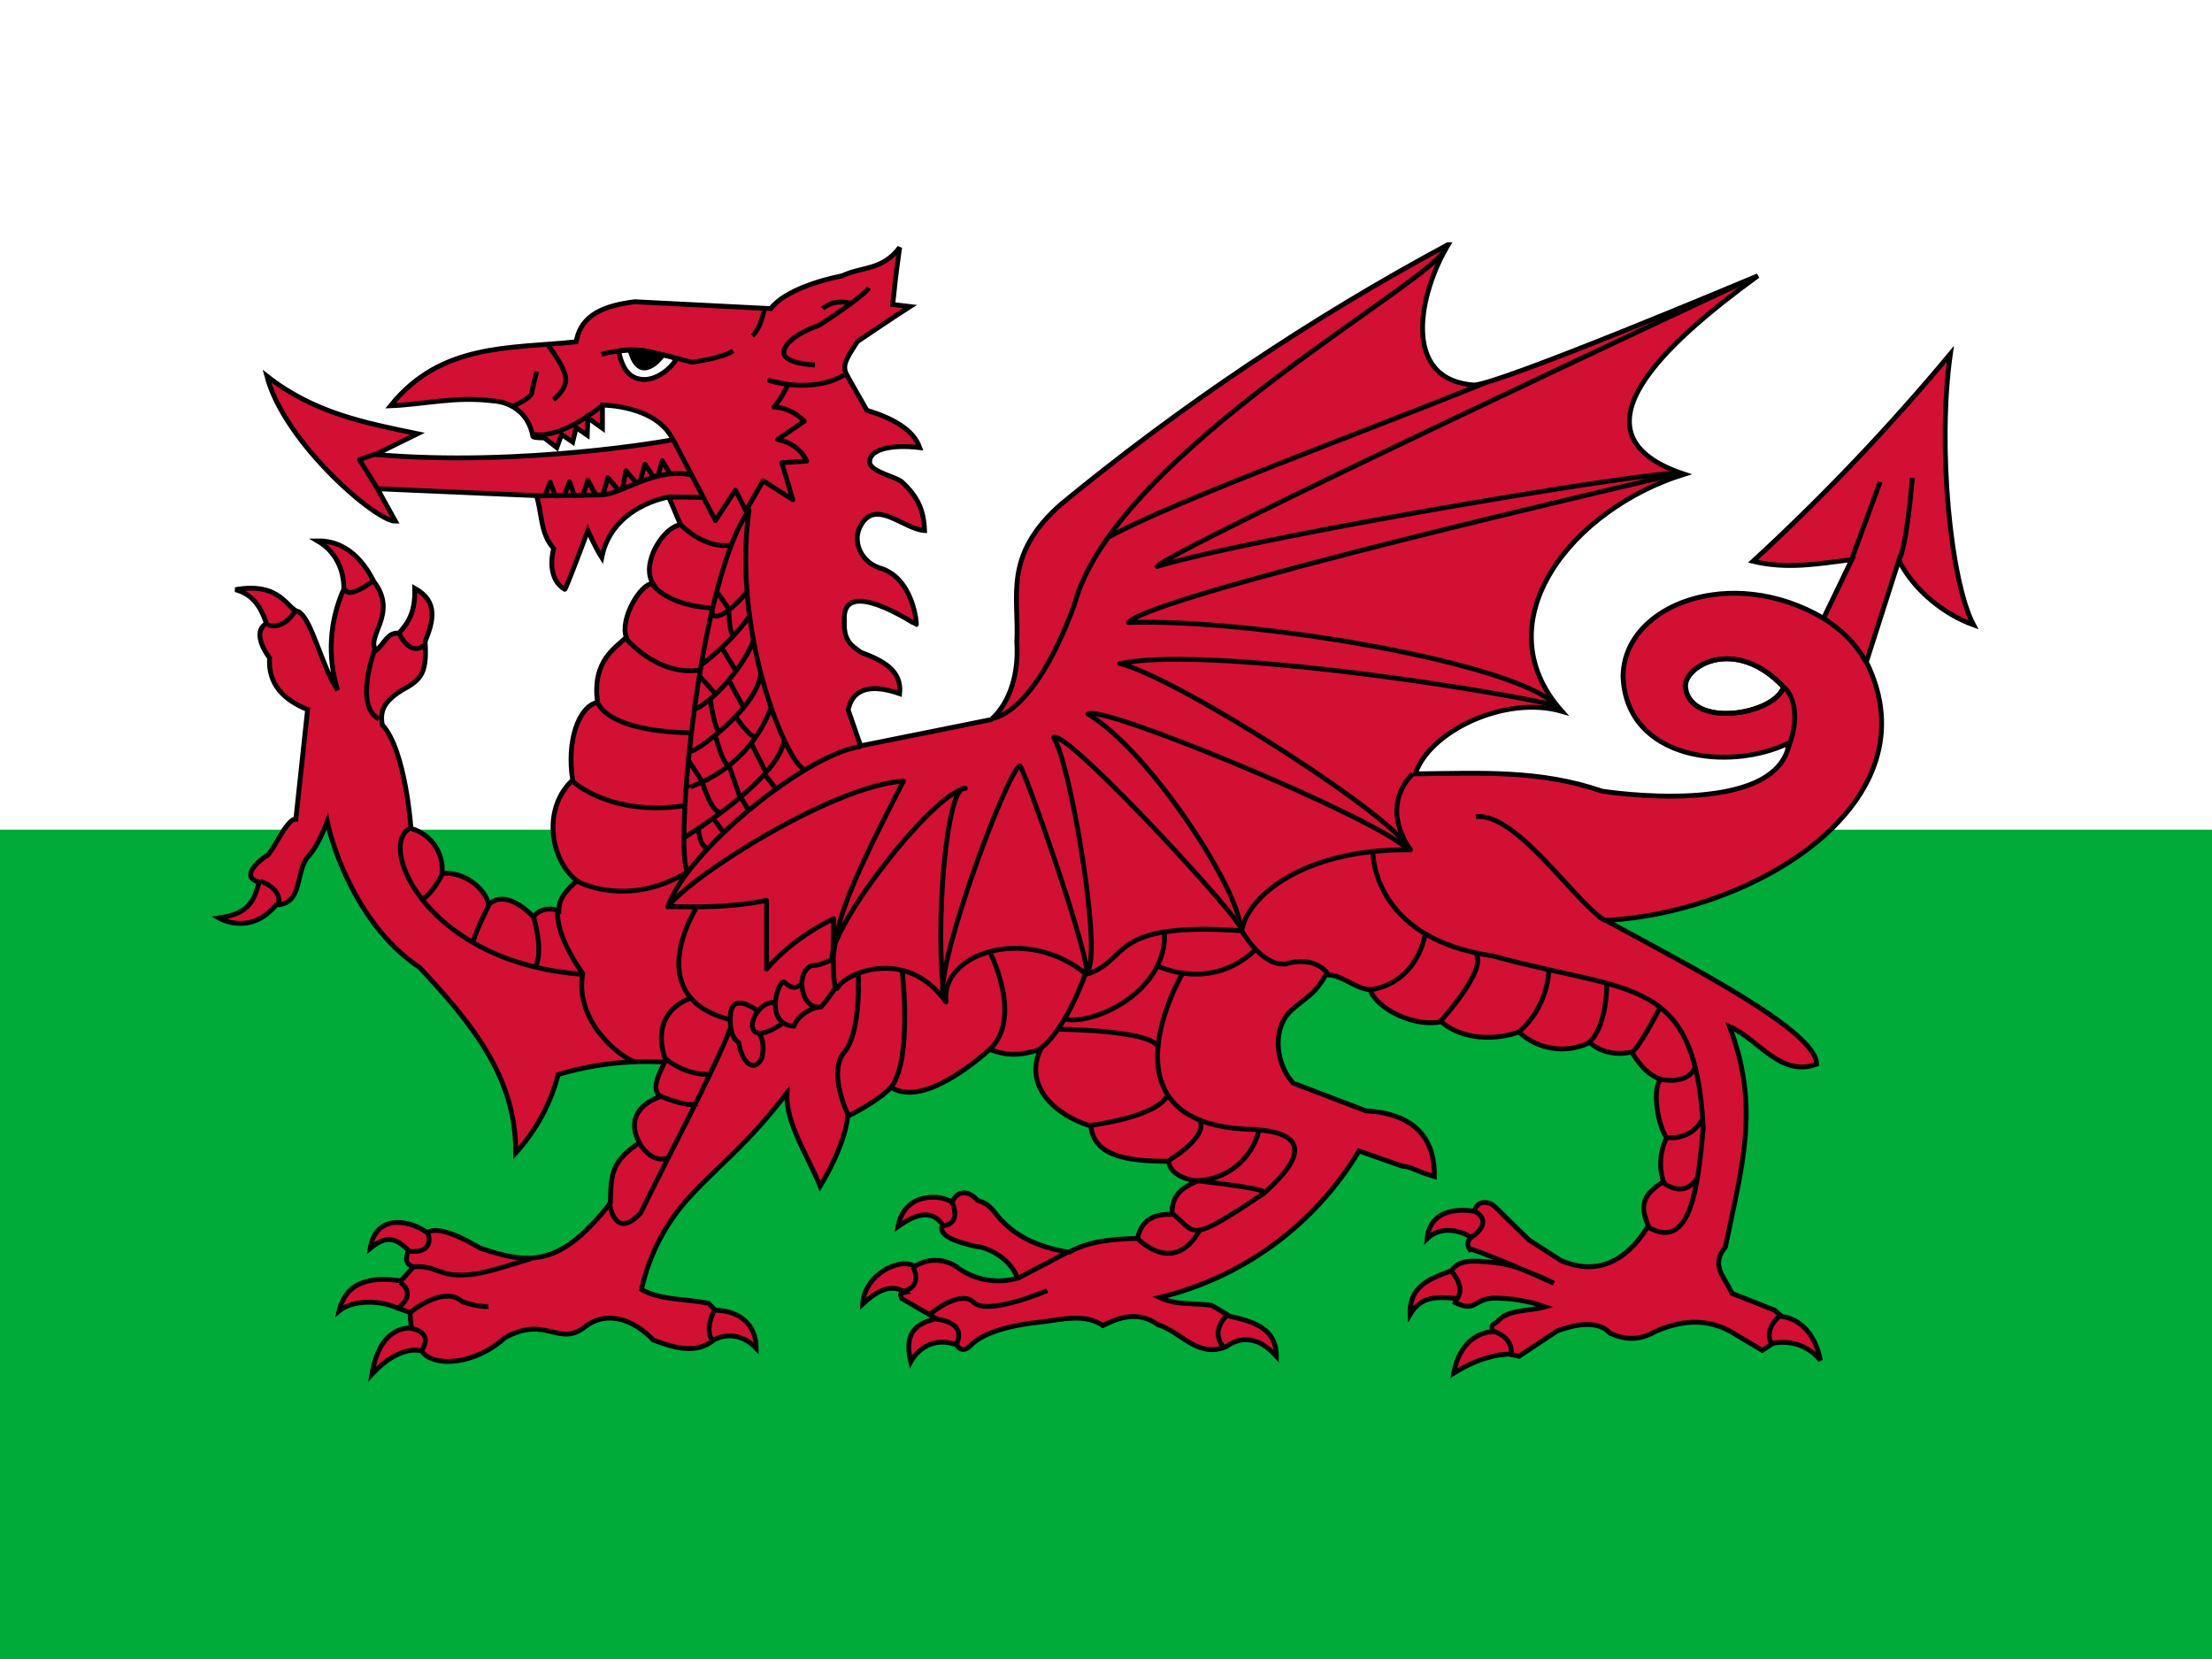
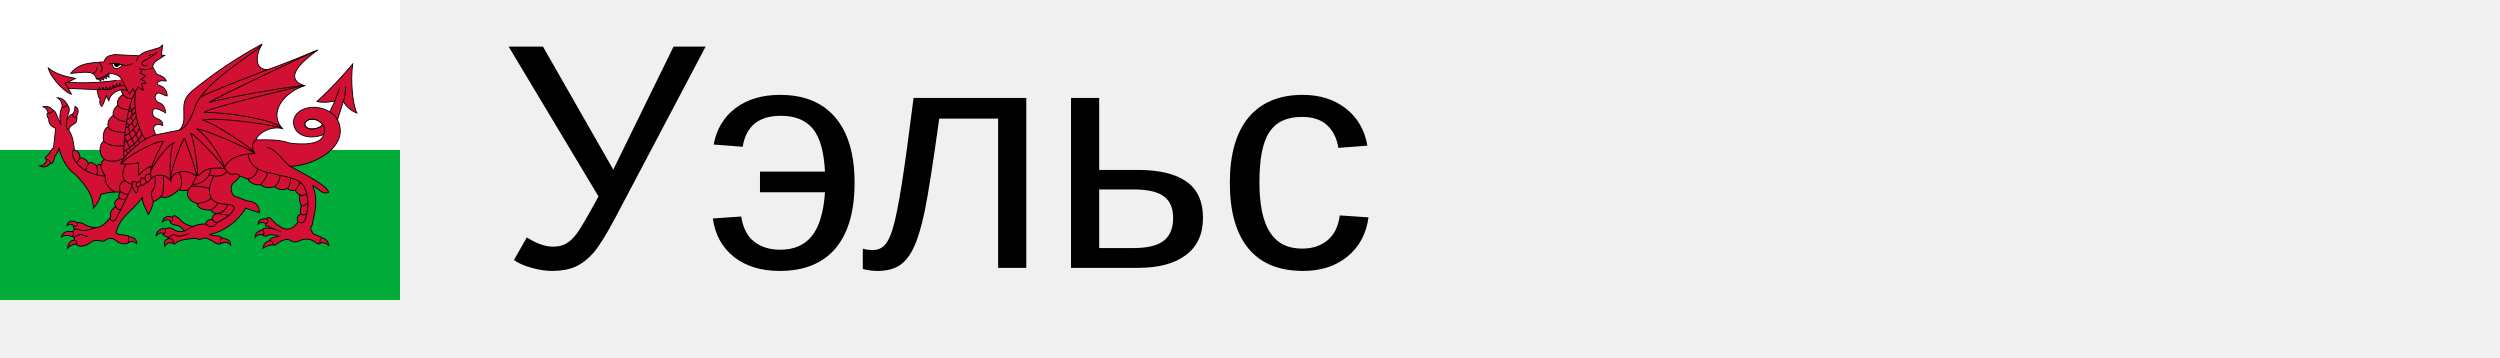
- <svg xmlns="http://www.w3.org/2000/svg" id="flag-icon-css-gb-wls" viewBox="0 0 640 480">
-   <path fill="#00ab39" d="M0 240h640v240H0z" />
-   <path fill="#fff" d="M0 0h640v240H0z" />
-   <g stroke="#000" stroke-width="1.4">
-     <path fill="#d21034" d="M419 70.8h-.1zm-.1 0a693.8 693.8 0 00-111.8 75c-17 14.9-12.2 26.7-12.9 40 .6 9-1.9 17.4-7.4 22.4l-37.8 7.6-3.6-10.4c1.1-5.4 5.5-8 14.9-4.7.7-6.8-4.9-9.6-11.3-12-2.3-1.8-5-3-4.7-9-1-13.5 20.6 1 20.8 1 .2 0-.8-13.7-10.7-16.4-5.4-1.9-7.7-7.6-5.6-11.8 4.3-8.7 12.5.6 18.7 1-.2-5.7-1.8-9.7-6.7-14.2-2.6-1.7-9-2.9-9.2-5.6-.1-3.6 6-5.2 14.5-4.2-1.8-5.1-7.5-8.4-15.3-10.8l-4.6-8.1c-2.2-4-3.2-4.2 1.9-11.8 4.5-3 10.6-7.2 15.2-10.1l-5-.6c.6-5.5.7-7.4 2-16.5-5 6.7-11 5.5-16.6 8.2 0 0-15.6 2.8-20.7 9.5l-39.4-2c-8.4 1.1-15.5 3.5-16.9 11.6-19.1 2-39.1.3-53.7 18.5 10-.4 18.6-2.8 29.8-1.4 0 0 9.5.2 11.4 10.3.2.4 3.3.4 3.3.4l3.6 2.8 1.4-3.8 3.2 2.2 1-4.2 3.2 2.2.2-5 4.2 3v-6.7s15.6 0 20.4 10c.2.1-43.7 8-86.1 4.3l12.2-6c-15.4-3.2-30-6-43.6-16.7 5.1 19.4 31.7 42.1 37.2 42l-5.2-9.4 46 2c1.7 5.1 1 10.8 5 15.3 0 0-2.5 8.4 3.2 11.8.2.4 6.7-17 6.7-17s2 4.7 4 7.8c3-15 19.4-17.5 19.4-17.5l3.4 8c-5.1.8-11.5 11.2-8 17-3.5 0-9.6 10.1-7.7 15.6-2.9 2.9-10 6.7-8.3 18.8-5.6 1.2-9 11.5-7.2 22.5-8.8 8.1-6.6 23 1.2 29.1-3.2 3-5.2 5.1-5.2 8.7-3.1-1.1-6-.2-7.3 1.8-3.8-3.9-9.2-7.2-13-3.6-1-4.6-7-9.6-13.5-9a12.3 12.3 0 00-9-13s-1.5-22.6-8.3-30c-.7-4 .4-6.8 6-10.2 5.7-3 6.9-5.3 6.4-13.9 2.3-5.7 4-11.5-3-15.4.2 6.8-1.8 10-4.6 13-3.3-.4-4.4 3.4-6.6 5-3.1-4.1 6.5-10.6-.6-19.9-.4-.4-5-12-16.3-11.8 5.3 3.1 7.6 8.4 7.6 13.9a41.3 41.3 0 00-1.8 29.3c-4.7-7-7.4-20.4-11.3-22.7-3.4-.7-5-8.7-18.3-6.4 5.7 1.5 7.6 5.9 9 9.8-3.4 1.8-1.7 6.6.9 9.9-.5 7.7 4.1 12.2 11 15L85.6 237c-2.7-.3-7 10.4-8.6 10.7-2.7 1.7-7.4 6.2-2 7.5-1.6 5.7-3.1 9.2-11.7 10.4 0 0 9 5.4 16.6-3.8 8-.2 5.4-9.8 9.3-14 0-.3 2.3-1.7 5.5-10.2 1.4 7.6 9.2 30.8 26.7 42.3 15.3 16.4 28 31.9 27.8 53.7a54 54 0 0012.3-22.7 89 89 0 0130.8-3.6c-1.8 3.9-3.9 7.6-1.3 10-7.4 2.6-9 8-6 13.3-7.8 5.3-8.3 8.7-8.4 17.5-14.5 18.5-23.4 17.9-37.7 13-4.6-2.7-12-6.6-15.3-4.5-6.1-4.2-15-4.8-16.5 4.6 4.7-3.9 7.4-3.1 11.1.6-.7 1.9-1.3 3.7 1.4 4.8l-3.6 4c-6.6-1-15.6-1-17.9 8.7 3.4-2.9 11-3.5 17-.8l3.5 1.2.4 4.6s-9-1.4-11.4 13.3c8.4-9 14.4-6.7 14.4-6.7 3.3 4.8 15.3 4.1 24-3.8 12.1-6.8 15.7 3 23.5-3.4 6.5-4.8 14.2-1.6 19.5 4 6.1 2.3 12.5 4.2 17.5 0 0 0 6.2-3.9 12.3 2.4 0-7-5-10.9-11.8-11l-2-2c-6.5-1.4-13.7-.8-19.4-4a58 58 0 0114.1-27c9.3-10 16.2-14.6 28-29.9-.5 8.7 6.1 18.3 9.6 27 0 0 7-11.1 8-20.3.3 0 8.9-4.4 12.5-8.3 7.8 4.9 20.4-3.8 28.6-11 5 2 8.9 1.8 14.7 0-4.7 9.6 2.7 18.5 14.5 22.2 1 8.4 9.6 10.2 22.5 10.2.6 5 8.3 5.7 8.3 5.7-5 2.2-7.4 4.5-7.3 9.6-5 0-8.7 1.3-10 7-6.9.2-13.9.7-19.8 4-6.3-.9-14-3.5-18.9-8.6-2.5-2.1-3.2-5.2-7.6-6.4-2.8-3.3-6.2-2.6-7.3.6-2.9-2.3-13.8-3.3-15.7 7 5.2-3.7 9.7-5.1 13-.5-1.8 3.1 4.2 5 9.4 6.2 3.7.2 10.2 3.6 12.2 9.2a20 20 0 01-16.7-2.6 11 11 0 00-13-.8c-4.4-2.8-14.7 2.5-15.1 10.9 4.3-4 8.3-6 12.3-3.4-2 .4-1.3.6-1 1.8l10 5.8c-5 1.3-9.6 3.3-7.4 12.5 0 0 4-8 13-5 .2-.3 1.3 2.8 3.9.7 3.9-4.4 12.8-6.4 20.7-7.2 6.3-.7 12.6-2.6 18 1 5-2.5 10.4-4.2 16-.2 6.6 2 11.4 9.8 19.7 6.3 4.2-3 9.3-3 14.5 2.8 0-7.4-5.5-9.9-13.3-11.5l-5.4-3.2c-5-.8-10 .1-15.1-2.3a92.3 92.3 0 0057.7-42.4l12.5 4.4c3 .2 3.2 1.2 9.3 3 .2-8.9-3.7-18.1-19.8-19l-21-8c-4.6-4.8-6.6-14.9-.9-20.8 5.6-5 6.6-4.4 10.3-10.5 4.5-.4 8.7 4.2 12.8 4.2 2 5.9 13.4 11 20.6 9.3 4.5 4 13 6.2 22.5 3a18.2 18.2 0 0020.5 3c2.2 2.2 6.8 4 12 2.8.5 0 2.8 5.8 8.5 7.9-2.5 2.4-1 13 1.7 16.9a17 17 0 00-.9 12.7c-5.8 3.7-7 6.5-4.4 12.8-7.6 12.3-16.7 13.7-25.3 10l-9.3-6-9.8-9.6c-1.7-1.6-5.2-2-5.9 1.4 0 0-12.6-2.8-13.7 7.9 5.3-5.1 12.7-.6 12.7-.4s-1.8 1.4-.4 3.4c.3-.3 9.3 3.3 17.2 6.7 4.3 1.7 5.3 2.2 7.2 3.2a340.8 340.8 0 00-7.2-3.2 32.8 32.8 0 00-11-2.9c-4.4-.4-9.2-1-11.4 2.4-4.8 2-12.4 3.7-12 12.7 3.2-5.4 7.7-5.1 13.4-4.6l-.4 1.2c6.2 2.8 5-.8 10.8-1.3a44 44 0 0115.3 2.5c-4.5 1.3-10.7.7-13.6 4-.6 1-2.5.6-1.6 3.2 0 0-9-.2-11.3 12 9-5.7 15.9-5.5 16-5.5l2.9.6 11-7.3c.3 0 10.6-4.6 15.3.6 4.2 2 8.6 2.2 13-.4 8.4-3.7 16.3-4 24 1.2l7.1 4.2 3-2s8-2.2 13.8 4.9c-2.4-12.3-11.2-12.7-11.2-12.7l-2-1.8-12.4-4.9c-1.9-4.5-6.4-8-1.9-13.4 4.7-23.1 10.2-40.4 1.2-63.8 8.4 3.6 14.7 14.8 25.2 10.9 0-9.4-34.6-27.3-61-41.6C508 264 560 232.1 540 191.5l9.4-29.4c4.5 9 13.5 15.8 21.6 18.7-6.7-12.7-10.5-51.6-6.7-78.4a627 627 0 01-57.1 60c10 2.4 18.9.7 28.6-.5l-8.2 17c-26.6-15.7-57.8-4-58 16.8.9 24.2 30.8 27.7 48.1 19.2-3.4 22.1-54.2 14-54.2 14-18-6.2-35.1-5.2-54-5 3.9-12.1 25.7-22.9 42.4-18.1-23.3-26.2 3.3-58.7 35.4-68.6-35-11.6-4.9-38.3 21.3-57.4 0 0-75.3 31.7-82.2 31.6-21.4-1.6-15.6-27-7.4-40.6zm-236.4 30.4c1.8 0 3.8.2 5.5.6 3.4.9 7.5 1.3 7.5 2.4-1.6 2.6-5.5 5.7-9.3 5.6-3.8-.2-6-2.5-7.2-8.2.4-.2 1.8-.4 3.5-.4zm317 89.4c5 0 10.9 2 16.6 8.2-2.7 8-26.8 12-28.4.2-.5-3.6 4.6-8.3 11.8-8.4z" />
-     <path fill="none" stroke-linejoin="round" d="M207.4 171.2l3.7 5.3m-.2.1s0 7.2 1.5 7.3m-3.3 3.9l3.8 6.3m-10.5 1.6c.2 0 4.7 5.2 4.7 5.2m3.9-4c0 .2 4.2 8.1 4.5 8.1m-10-2.6s1.4 9.6 2.7 9.3m-9 8.3l4.2 6.5m3.7-13.3s2.3 9.1 4.1 8.3m1.9-13.8c.1.2 4.3 6.1 5.4 5.3m-1 2.3l4 8m-10.6-1.8l3.3 9.4m-11-4.6s3 10.1 5.7 8.5m-6.8 5s.2 5.3 2.8 5.6m1.8-8.3c0 .2 2.7 3.8 2.7 3.8m5-10.1l2.1 3.5m4.9-10l3.3 4.1M206 176.7c.1 4.5 7.2-1.6 10-5.4m-13 21s7.7-5.5 13.7-13.8m-16.3 26.9c5.5-1.5 15.6-13.7 17.6-20.2m-18.7 32.3c1.5.7 20.3-13 20.8-22.9M198.8 228c0-.1 17.2-4.4 24.3-23.3M198 242.3s27.5-16.5 29-28.6M412.4 270s-1.8 14.2-16 16.4m20.5 9c.1-.2 13.6-15 10.1-19.5m21.1 5.2s-.2 10.3-8.6 17.4m25.4-14.4s.3 12.4-5 17.4m20.4-10s-6 11.7-8.1 12.9m7.9 7.8s7.8 2 10.3-3.2m-8.3 20.1s7.2 1.3 10.6-5.6m-11.4 18.7s5.9 5 9.9-1.6m-94-94.4s-.7 25.3 34.8 30.4c39.7 11 58.5 5.2 60.8 49.7-1.5 17-3.6 36-16 28.7m-117.4-85.5s5.7 10.1 12.5 9.4c9-2.6 12.3 2.9 12.3 2.9m-49-2.2s15 7.3 27.7-4.5m-26-6c1.3 17.5-20.1 27.5-28.6 25.8m29.6 41c.1 0 11.6-6.8 9.3-11.6m-32.1 1.5c.3-.4 19.3-2.2 22.8-9m-31.6-19s26.9.2 28.7 5.1m7-21s-26.2 44.9 22.2 44.9m-50-45.5s-5.6 16.7-13.6 22.4m-14.2-28.2s9.7 18.8 0 28.1M261 280.8c.1.3 3.1 26.7-3.5 34.2m-9.2-33.4s1 16.8-4 22.8 1.2 18.4 1.2 18.4m-60.5 8s3.6 6.3 8.5 4.1m-2.5-17.8s8 3.5 10.7 2.2m-2-30.4s-11.8 3.3-7.3 17.3c6.8 5.5 13.4 4.6 13.4 4.6m-29.4 37.4c-.1 0 1.4 11 9 2.7 5.3-11.2 22-42.6 25.9-53.4m7.8-5.1s-8.1-6.3-7.8 2.5c-.2 5.5 2.5 6.8 2.5 6.8.3 4 3.8 9.6 6.6 4.5 1.2-5-.8-7.2-.8-7.2m4.7-9c-7.3-.4-11.3 15.7 2.8 5.6m4.8-11s-1.8 2.5-4.7-.2c-1.5-2.6-6.8 12 2.5 12.5 1.7-4.3 6.8-5.5 6.8-5.5m4.4-13.8s-4.2 2-5.7 1.7c-5 1.1-4 12.8 2.3 12.1 2.2-2.5 4.5-6 4.5-6m-40.3-23c-.2 0-16.5 25.7 9.1 32.5m198-71s-10 8.4-.7 22c-31-.5-47.5 13.8-48.8 23.4-39.4-2.8-32.2 8.8-45 12.6-17.1-14.3-42.2-6.3-40.6 8-11.4-16.1-29-8.3-31.2-4.3-2.1 4-1.3-19.8-1.3-19.8s-11.5 5.2-19.4 14.6v-19.9c-9.6 2-18.9 2-28.8 1.8m-25.9-7.3s14.3 8 32-2.8M166 226.3s11 10 32 6.8m-25-29.7s2.4 8.1 26.3 8.6M181 184.6s9 11 21.2 9.3m-13.5-25s3.5 6 16.8 7m-9-24.5s7 7.6 15 6.3M238 89.3s3.1-3 8.3-1.5m-10.5 17.8s-9.6-.3-9-4c.8-4.4 10.2-7.5 10.2-7.5s12.5-8 14.4-10.8m-56.6 44l12.2 23.3 5.8-8.8 3 6 5-8.7 8.6 5.5-3.2-10.7 7.2-.5s-2-5.1-8.4-6.2c1.7-1.3 7.7-5.3 7.7-5.3s-3.4-4-8.8-4.1c1.8-1.9 4.2-6.5 4-6.5l-5.3-1.2s12.2 4 21.6-1.6M221 89.7c.1.1-.7 4.8-3.3 7.5m-43.7 5.3s7.5-2 13.1-.9c5.6 1.2 13.1 3.2 13.1 3.2s9-1.2 11.9-3.3m-56.8 6s-1 3.6-1.4 6c0 1.7-5.5 4-5.5 4m10.3-17.4s4.8 6 5 9.5c.1 3.4-3.6 6-3.6 6M109 141l-5-8 4.5-1.6m90.5 121c-4-5.2 3-84.2 17.7-104.8-5.1 37.2 12 75.2 16.3 75m-79-97s6.8 2.5 20.7-8.6m18.9 26.8l10 .1m300.3-62s-166.7 77.8-169.1 82c28.1-8.6 147.5-28.5 150.4-26.8-7 1.7-151.9 35-158.7 43 36.2-1.2 111.9 11.6 123.8 24C424.5 198.3 347.6 187 324 192c17.2 4.1 83.2 46.8 83.2 53.6-10-9.5-89.3-42.2-92.4-39 18.2 10.9 43.9 51.4 43.9 61.3-5.3-8.4-51.2-57.7-53.9-54.5 4.9 6.7 14.5 64.9 9.6 67.6 0-7-17.8-58-19.3-59.4-3.6 1-26.3 62-21.8 67.8-3-20.4.5-63 6-61.3-10 1.5-41.7 43.4-38.3 50 1-10.5 2.4-17.4 20.4-52.1-20 1.2-61.2 27.1-68.2 36.4 5.6-16.5 40.5-44.4 55.8-46.4m72-60.7c17.6-9.8 72-29.7 108.4-44.4m-142.6 97s12-.2 24-32.8c11.8-44.6 105.7-94.3 107.6-103.6M128 252.8s-2.8 6-6.2 7.6m19.7 1.4s-3.7 7.2-4.6 10.6m17.5-7s3 9.8.5 14.4m-36.4-40.1c-9.4 5.3 5.4 39 50.1 42.2m-7.2-18.2s-1.2 6 7.2 18c-2.4 13.4 10.2 23.9 15.2 25.6m-26-164.2l1.4-3.6 1.5 4 2.5-.1 1.6-4 1.4 4h2.4l1.5-4.4 2.3 4.2h2l1.5-5 3 3.6 1.2-.4 1-5.2 3.1 3.6 1-.5 1.4-5 2.5 3.7 1.3-.4 1.2-4.3 2.4 4m-39 6.2l18.8-.3c6 0 15.8-8.3 26.7-5.7m-84.9 46s3.1 6.8 7.4 3m-14.6 1.5s-6 16.2 1.2 20m-9.8-37.8s0 3.8 8-2m-32.5 86.7s6.3 2 5.3 6.7m-3-80.8s4 1.9 7.8-4m34.2 189.7c6.1-.4 7.5 2.4 13 2.4 6.6.2 12.9-2.4 21-4.7m53.1 15c-.2 0-3 5.8-.5 8.7m-87.5-8.2s9.8-8 15-3.1c4.9 1.7 7.6 1.4 7.6 1.4m-17.5-21.3s2.4 6.2-5.6 5.3m-2.4 9s5.1 3.2-.7 7.5m3.8 5.8s7 1 2.9 6.7M346 341.6s19 2 20 3.4c2.2-2.3 19.2-16.2-1.7-18.1a19 19 0 01-18.3 14.7zm-6.8 9.5c7.1 5.7 4.2 9.1 26.6-5.9m-36.8 13s10.5 11.4 18.2-2.4m-38.3 6.5l-14.3 7.5M269 380.3s8.7-7.4 12.7-3.5c4.1 4 21.3-3.4 21.3-3.4M275.5 348s3 6-2.8 6.7m-8.5 11.9s3 5.6-2.8 7m9.5 8.1s9 .5 5.8 7.3m78.4-8.5s-5 4.2-1.3 9m73-39s5.7 2.8-1.1 7.5m-5.7 9.9s4.3 4.5 1.4 8.2m10.6 9s5.9 1.7 5.2 6.6m77.8-11s-5 3.7-2.3 8.4M427 236.3c11.8-1.4 28.8 25 37.5 30.1m51.9-67.4s6 5.3.7 18m10.4-38.2c1.7 1.3 8.1 4.8 12.4 12.8m4.1-52.2l-8.3 22.5m17.6-23.6s-1.6 20-4 24M516 198.8c-2.7 8-26.8 12-28.4.2-.9-6 14.2-15.3 28.4-.2z" />
-     <path stroke-linejoin="round" d="M182.3 101.3l9.3 1.7s-6.5 8.8-9.3-1.7z" />
+ <svg xmlns="http://www.w3.org/2000/svg" width="140px" height="20px">
+   <g transform="scale(0.035)">
+     <path fill="#00ab39" d="M0 240h640v240H0z" />
+     <path fill="#fff" d="M0 0h640v240H0z" />
+     <g stroke="#000" stroke-width="1.4">
+       <path fill="#d21034" d="M419 70.8h-.1zm-.1 0a693.8 693.8 0 00-111.8 75c-17 14.9-12.2 26.7-12.9 40 .6 9-1.9 17.4-7.4 22.4l-37.8 7.6-3.6-10.4c1.1-5.4 5.5-8 14.9-4.7.7-6.8-4.9-9.6-11.3-12-2.3-1.8-5-3-4.7-9-1-13.5 20.6 1 20.8 1 .2 0-.8-13.7-10.7-16.4-5.4-1.9-7.7-7.6-5.6-11.8 4.3-8.7 12.5.6 18.7 1-.2-5.7-1.8-9.7-6.7-14.2-2.6-1.7-9-2.9-9.2-5.6-.1-3.6 6-5.2 14.5-4.2-1.8-5.1-7.5-8.4-15.3-10.8l-4.6-8.1c-2.2-4-3.2-4.2 1.9-11.8 4.5-3 10.6-7.2 15.2-10.1l-5-.6c.6-5.5.7-7.4 2-16.5-5 6.7-11 5.5-16.6 8.2 0 0-15.6 2.8-20.7 9.5l-39.4-2c-8.4 1.1-15.5 3.5-16.9 11.6-19.1 2-39.1.3-53.7 18.5 10-.4 18.6-2.8 29.8-1.4 0 0 9.5.2 11.4 10.3.2.4 3.3.4 3.3.4l3.6 2.8 1.4-3.8 3.2 2.2 1-4.2 3.2 2.2.2-5 4.2 3v-6.7s15.6 0 20.4 10c.2.1-43.7 8-86.1 4.3l12.2-6c-15.4-3.2-30-6-43.6-16.7 5.1 19.4 31.7 42.1 37.2 42l-5.2-9.4 46 2c1.7 5.1 1 10.8 5 15.3 0 0-2.5 8.4 3.2 11.8.2.4 6.7-17 6.7-17s2 4.7 4 7.8c3-15 19.4-17.5 19.4-17.5l3.4 8c-5.1.8-11.5 11.2-8 17-3.5 0-9.6 10.1-7.7 15.6-2.9 2.9-10 6.7-8.3 18.8-5.6 1.2-9 11.5-7.2 22.5-8.8 8.1-6.6 23 1.2 29.1-3.2 3-5.2 5.1-5.2 8.7-3.1-1.1-6-.2-7.3 1.8-3.8-3.9-9.2-7.2-13-3.6-1-4.6-7-9.6-13.5-9a12.3 12.3 0 00-9-13s-1.5-22.6-8.3-30c-.7-4 .4-6.8 6-10.2 5.7-3 6.9-5.3 6.4-13.9 2.3-5.7 4-11.5-3-15.4.2 6.8-1.8 10-4.6 13-3.3-.4-4.4 3.4-6.6 5-3.1-4.1 6.5-10.6-.6-19.9-.4-.4-5-12-16.3-11.8 5.3 3.1 7.6 8.4 7.6 13.9a41.3 41.3 0 00-1.8 29.3c-4.7-7-7.4-20.4-11.3-22.7-3.4-.7-5-8.7-18.3-6.4 5.7 1.5 7.6 5.9 9 9.8-3.4 1.8-1.7 6.6.9 9.9-.5 7.7 4.1 12.2 11 15L85.6 237c-2.7-.3-7 10.4-8.6 10.7-2.7 1.7-7.4 6.2-2 7.5-1.6 5.7-3.1 9.2-11.7 10.4 0 0 9 5.4 16.6-3.8 8-.2 5.4-9.8 9.3-14 0-.3 2.3-1.7 5.5-10.2 1.4 7.6 9.2 30.8 26.7 42.3 15.3 16.4 28 31.9 27.8 53.7a54 54 0 0012.3-22.7 89 89 0 0130.8-3.6c-1.8 3.9-3.9 7.6-1.3 10-7.4 2.6-9 8-6 13.3-7.8 5.3-8.3 8.7-8.4 17.5-14.5 18.5-23.4 17.9-37.7 13-4.6-2.7-12-6.6-15.3-4.5-6.1-4.2-15-4.8-16.5 4.6 4.7-3.9 7.4-3.1 11.1.6-.7 1.9-1.3 3.7 1.4 4.8l-3.6 4c-6.6-1-15.6-1-17.9 8.7 3.4-2.9 11-3.5 17-.8l3.5 1.2.4 4.6s-9-1.4-11.4 13.3c8.4-9 14.4-6.7 14.4-6.7 3.3 4.8 15.3 4.1 24-3.8 12.1-6.8 15.7 3 23.5-3.4 6.5-4.8 14.2-1.6 19.5 4 6.1 2.3 12.5 4.2 17.5 0 0 0 6.2-3.9 12.3 2.4 0-7-5-10.9-11.8-11l-2-2c-6.5-1.4-13.7-.8-19.4-4a58 58 0 0114.1-27c9.3-10 16.2-14.6 28-29.9-.5 8.7 6.1 18.3 9.6 27 0 0 7-11.1 8-20.3.3 0 8.9-4.4 12.5-8.3 7.8 4.9 20.4-3.8 28.6-11 5 2 8.9 1.8 14.7 0-4.7 9.6 2.7 18.5 14.5 22.2 1 8.4 9.6 10.2 22.5 10.2.6 5 8.3 5.7 8.3 5.7-5 2.2-7.4 4.5-7.3 9.6-5 0-8.7 1.3-10 7-6.9.2-13.9.7-19.8 4-6.3-.9-14-3.5-18.9-8.6-2.5-2.1-3.2-5.2-7.6-6.4-2.8-3.3-6.2-2.6-7.3.6-2.9-2.3-13.8-3.3-15.7 7 5.2-3.7 9.7-5.1 13-.5-1.8 3.1 4.2 5 9.4 6.2 3.7.2 10.2 3.6 12.2 9.2a20 20 0 01-16.7-2.6 11 11 0 00-13-.8c-4.4-2.8-14.7 2.5-15.1 10.9 4.3-4 8.3-6 12.3-3.4-2 .4-1.3.6-1 1.8l10 5.8c-5 1.3-9.6 3.3-7.4 12.5 0 0 4-8 13-5 .2-.3 1.3 2.8 3.9.7 3.9-4.4 12.8-6.4 20.7-7.2 6.3-.7 12.6-2.6 18 1 5-2.5 10.4-4.2 16-.2 6.6 2 11.4 9.8 19.7 6.3 4.2-3 9.3-3 14.5 2.8 0-7.4-5.5-9.9-13.3-11.5l-5.4-3.2c-5-.8-10 .1-15.1-2.3a92.3 92.3 0 0057.7-42.4l12.5 4.4c3 .2 3.2 1.2 9.3 3 .2-8.9-3.7-18.1-19.8-19l-21-8c-4.6-4.8-6.6-14.9-.9-20.8 5.6-5 6.6-4.4 10.3-10.5 4.5-.4 8.7 4.2 12.8 4.2 2 5.9 13.4 11 20.6 9.3 4.5 4 13 6.2 22.5 3a18.2 18.2 0 0020.5 3c2.2 2.2 6.8 4 12 2.8.5 0 2.8 5.8 8.5 7.9-2.5 2.4-1 13 1.7 16.9a17 17 0 00-.9 12.7c-5.8 3.7-7 6.5-4.4 12.8-7.6 12.3-16.7 13.7-25.3 10l-9.3-6-9.8-9.6c-1.7-1.6-5.2-2-5.9 1.4 0 0-12.6-2.8-13.7 7.9 5.3-5.1 12.7-.6 12.7-.4s-1.8 1.4-.4 3.4c.3-.3 9.3 3.3 17.2 6.7 4.3 1.7 5.3 2.2 7.2 3.2a340.8 340.8 0 00-7.2-3.2 32.8 32.8 0 00-11-2.9c-4.4-.4-9.2-1-11.4 2.4-4.8 2-12.4 3.7-12 12.7 3.2-5.4 7.7-5.1 13.4-4.6l-.4 1.2c6.2 2.8 5-.8 10.8-1.3a44 44 0 0115.3 2.5c-4.5 1.3-10.7.7-13.6 4-.6 1-2.5.6-1.6 3.2 0 0-9-.2-11.3 12 9-5.7 15.9-5.5 16-5.5l2.9.6 11-7.3c.3 0 10.6-4.6 15.3.6 4.2 2 8.6 2.2 13-.4 8.4-3.7 16.3-4 24 1.2l7.1 4.2 3-2s8-2.2 13.8 4.9c-2.4-12.3-11.2-12.7-11.2-12.7l-2-1.8-12.4-4.9c-1.9-4.5-6.4-8-1.9-13.4 4.7-23.1 10.2-40.4 1.2-63.8 8.4 3.6 14.7 14.8 25.2 10.9 0-9.4-34.6-27.3-61-41.6C508 264 560 232.1 540 191.5l9.4-29.4c4.5 9 13.5 15.8 21.6 18.7-6.7-12.7-10.5-51.6-6.7-78.4a627 627 0 01-57.1 60c10 2.4 18.9.7 28.6-.5l-8.2 17c-26.6-15.7-57.8-4-58 16.8.9 24.2 30.8 27.7 48.1 19.2-3.4 22.1-54.2 14-54.2 14-18-6.2-35.1-5.2-54-5 3.9-12.1 25.7-22.9 42.4-18.1-23.3-26.2 3.3-58.7 35.4-68.6-35-11.6-4.9-38.3 21.3-57.4 0 0-75.3 31.7-82.2 31.6-21.4-1.6-15.6-27-7.4-40.6zm-236.4 30.4c1.8 0 3.8.2 5.5.6 3.4.9 7.5 1.3 7.5 2.4-1.6 2.6-5.5 5.7-9.3 5.6-3.8-.2-6-2.5-7.2-8.2.4-.2 1.8-.4 3.5-.4zm317 89.4c5 0 10.9 2 16.6 8.2-2.7 8-26.8 12-28.4.2-.5-3.6 4.6-8.3 11.8-8.4z" />
+       <path fill="none" stroke-linejoin="round" d="M207.4 171.2l3.7 5.3m-.2.1s0 7.2 1.5 7.3m-3.3 3.9l3.8 6.3m-10.5 1.6c.2 0 4.7 5.2 4.7 5.2m3.9-4c0 .2 4.2 8.1 4.5 8.1m-10-2.6s1.4 9.6 2.7 9.3m-9 8.3l4.2 6.5m3.7-13.3s2.3 9.1 4.1 8.3m1.9-13.8c.1.2 4.3 6.1 5.4 5.3m-1 2.3l4 8m-10.6-1.8l3.3 9.4m-11-4.6s3 10.1 5.7 8.5m-6.8 5s.2 5.3 2.8 5.6m1.8-8.3c0 .2 2.7 3.8 2.7 3.8m5-10.1l2.1 3.5m4.9-10l3.3 4.1M206 176.7c.1 4.5 7.2-1.6 10-5.4m-13 21s7.7-5.5 13.7-13.8m-16.3 26.9c5.5-1.5 15.6-13.7 17.6-20.2m-18.7 32.3c1.5.7 20.3-13 20.8-22.9M198.8 228c0-.1 17.2-4.4 24.3-23.3M198 242.3s27.5-16.5 29-28.6M412.4 270s-1.8 14.2-16 16.4m20.5 9c.1-.2 13.6-15 10.1-19.5m21.1 5.2s-.2 10.3-8.6 17.4m25.4-14.4s.3 12.4-5 17.4m20.4-10s-6 11.7-8.1 12.9m7.9 7.8s7.8 2 10.3-3.2m-8.3 20.1s7.2 1.3 10.6-5.6m-11.4 18.7s5.9 5 9.9-1.6m-94-94.4s-.7 25.3 34.8 30.4c39.7 11 58.5 5.2 60.8 49.7-1.5 17-3.6 36-16 28.7m-117.4-85.5s5.7 10.1 12.5 9.4c9-2.6 12.3 2.9 12.3 2.9m-49-2.2s15 7.3 27.7-4.5m-26-6c1.3 17.5-20.1 27.5-28.6 25.8m29.6 41c.1 0 11.6-6.8 9.3-11.6m-32.1 1.5c.3-.4 19.3-2.2 22.8-9m-31.6-19s26.9.2 28.7 5.1m7-21s-26.2 44.9 22.2 44.9m-50-45.5s-5.6 16.7-13.6 22.4m-14.2-28.2s9.7 18.8 0 28.1M261 280.8c.1.3 3.1 26.7-3.5 34.2m-9.2-33.4s1 16.8-4 22.8 1.2 18.4 1.2 18.4m-60.5 8s3.6 6.3 8.5 4.1m-2.5-17.8s8 3.5 10.7 2.2m-2-30.4s-11.8 3.3-7.3 17.3c6.8 5.5 13.4 4.6 13.4 4.6m-29.4 37.4c-.1 0 1.4 11 9 2.7 5.3-11.2 22-42.6 25.9-53.4m7.8-5.1s-8.1-6.3-7.8 2.5c-.2 5.5 2.5 6.8 2.5 6.8.3 4 3.8 9.6 6.6 4.5 1.2-5-.8-7.2-.8-7.2m4.7-9c-7.3-.4-11.3 15.7 2.8 5.6m4.8-11s-1.8 2.5-4.7-.2c-1.5-2.6-6.8 12 2.5 12.5 1.7-4.3 6.8-5.5 6.8-5.5m4.4-13.8s-4.2 2-5.7 1.7c-5 1.1-4 12.8 2.3 12.1 2.2-2.5 4.5-6 4.5-6m-40.3-23c-.2 0-16.5 25.7 9.1 32.5m198-71s-10 8.4-.7 22c-31-.5-47.5 13.8-48.8 23.4-39.4-2.8-32.2 8.8-45 12.6-17.1-14.3-42.2-6.3-40.6 8-11.4-16.1-29-8.3-31.2-4.3-2.1 4-1.3-19.8-1.3-19.8s-11.5 5.2-19.4 14.6v-19.9c-9.6 2-18.9 2-28.8 1.8m-25.9-7.3s14.3 8 32-2.8M166 226.3s11 10 32 6.8m-25-29.7s2.4 8.1 26.3 8.6M181 184.6s9 11 21.2 9.3m-13.5-25s3.5 6 16.8 7m-9-24.5s7 7.6 15 6.3M238 89.3s3.1-3 8.3-1.5m-10.5 17.8s-9.6-.3-9-4c.8-4.4 10.2-7.5 10.2-7.5s12.5-8 14.4-10.8m-56.6 44l12.2 23.3 5.8-8.8 3 6 5-8.7 8.6 5.5-3.2-10.7 7.2-.5s-2-5.1-8.4-6.2c1.7-1.3 7.7-5.3 7.7-5.3s-3.4-4-8.8-4.1c1.8-1.9 4.2-6.5 4-6.5l-5.3-1.2s12.2 4 21.6-1.6M221 89.7c.1.1-.7 4.8-3.3 7.5m-43.7 5.3s7.5-2 13.1-.9c5.6 1.2 13.1 3.2 13.1 3.2s9-1.2 11.9-3.3m-56.8 6s-1 3.6-1.4 6c0 1.7-5.5 4-5.5 4m10.3-17.4s4.8 6 5 9.5c.1 3.4-3.6 6-3.6 6M109 141l-5-8 4.5-1.6m90.5 121c-4-5.2 3-84.2 17.7-104.8-5.1 37.2 12 75.2 16.3 75m-79-97s6.8 2.5 20.7-8.6m18.9 26.8l10 .1m300.3-62s-166.7 77.8-169.1 82c28.1-8.6 147.5-28.5 150.4-26.8-7 1.7-151.9 35-158.7 43 36.2-1.2 111.9 11.6 123.8 24C424.5 198.3 347.6 187 324 192c17.2 4.1 83.2 46.8 83.2 53.6-10-9.5-89.3-42.2-92.4-39 18.2 10.9 43.9 51.4 43.9 61.3-5.3-8.4-51.2-57.7-53.9-54.5 4.9 6.7 14.5 64.9 9.6 67.6 0-7-17.8-58-19.3-59.4-3.6 1-26.3 62-21.8 67.8-3-20.4.5-63 6-61.3-10 1.5-41.7 43.4-38.3 50 1-10.5 2.4-17.4 20.4-52.1-20 1.2-61.2 27.1-68.2 36.4 5.6-16.5 40.5-44.4 55.8-46.4m72-60.7c17.6-9.8 72-29.7 108.4-44.4m-142.6 97s12-.2 24-32.8c11.8-44.6 105.7-94.3 107.6-103.6M128 252.8s-2.8 6-6.2 7.6m19.7 1.4s-3.7 7.2-4.6 10.6m17.5-7s3 9.8.5 14.4m-36.4-40.1c-9.4 5.3 5.4 39 50.1 42.2m-7.2-18.2s-1.2 6 7.2 18c-2.4 13.4 10.2 23.9 15.2 25.6m-26-164.2l1.4-3.6 1.5 4 2.5-.1 1.6-4 1.4 4h2.4l1.5-4.4 2.3 4.2h2l1.5-5 3 3.6 1.2-.4 1-5.2 3.1 3.6 1-.5 1.4-5 2.5 3.7 1.3-.4 1.2-4.3 2.4 4m-39 6.2l18.8-.3c6 0 15.8-8.3 26.7-5.7m-84.9 46s3.1 6.8 7.4 3m-14.6 1.5s-6 16.2 1.2 20m-9.8-37.8s0 3.8 8-2m-32.5 86.7s6.3 2 5.3 6.7m-3-80.8s4 1.9 7.8-4m34.2 189.7c6.1-.4 7.5 2.4 13 2.4 6.6.2 12.9-2.4 21-4.7m53.1 15c-.2 0-3 5.8-.5 8.7m-87.5-8.2s9.8-8 15-3.1c4.9 1.7 7.6 1.4 7.6 1.4m-17.5-21.3s2.4 6.2-5.6 5.3m-2.4 9s5.1 3.2-.7 7.5m3.8 5.8s7 1 2.9 6.7M346 341.6s19 2 20 3.4c2.2-2.3 19.2-16.2-1.7-18.1a19 19 0 01-18.3 14.7zm-6.8 9.5c7.1 5.7 4.2 9.1 26.6-5.9m-36.8 13s10.5 11.4 18.2-2.4m-38.3 6.5l-14.3 7.5M269 380.3s8.7-7.4 12.7-3.5c4.1 4 21.3-3.4 21.3-3.4M275.5 348s3 6-2.8 6.7m-8.5 11.9s3 5.6-2.8 7m9.5 8.1s9 .5 5.8 7.3m78.4-8.5s-5 4.2-1.3 9m73-39s5.7 2.8-1.1 7.5m-5.7 9.9s4.3 4.5 1.4 8.2m10.6 9s5.9 1.7 5.2 6.6m77.8-11s-5 3.7-2.3 8.4M427 236.3c11.8-1.4 28.8 25 37.5 30.1m51.9-67.4s6 5.3.7 18m10.4-38.2c1.7 1.3 8.1 4.8 12.4 12.8m4.1-52.2l-8.3 22.5m17.6-23.6s-1.6 20-4 24M516 198.8c-2.7 8-26.8 12-28.4.2-.9-6 14.2-15.3 28.4-.2z" />
+       <path stroke-linejoin="round" d="M182.3 101.3l9.3 1.7s-6.5 8.8-9.3-1.7z" />
+     </g>
  </g>
+   <text x="28" y="15" font-size="18px" font-family="arial">Уэльс</text>
</svg>
